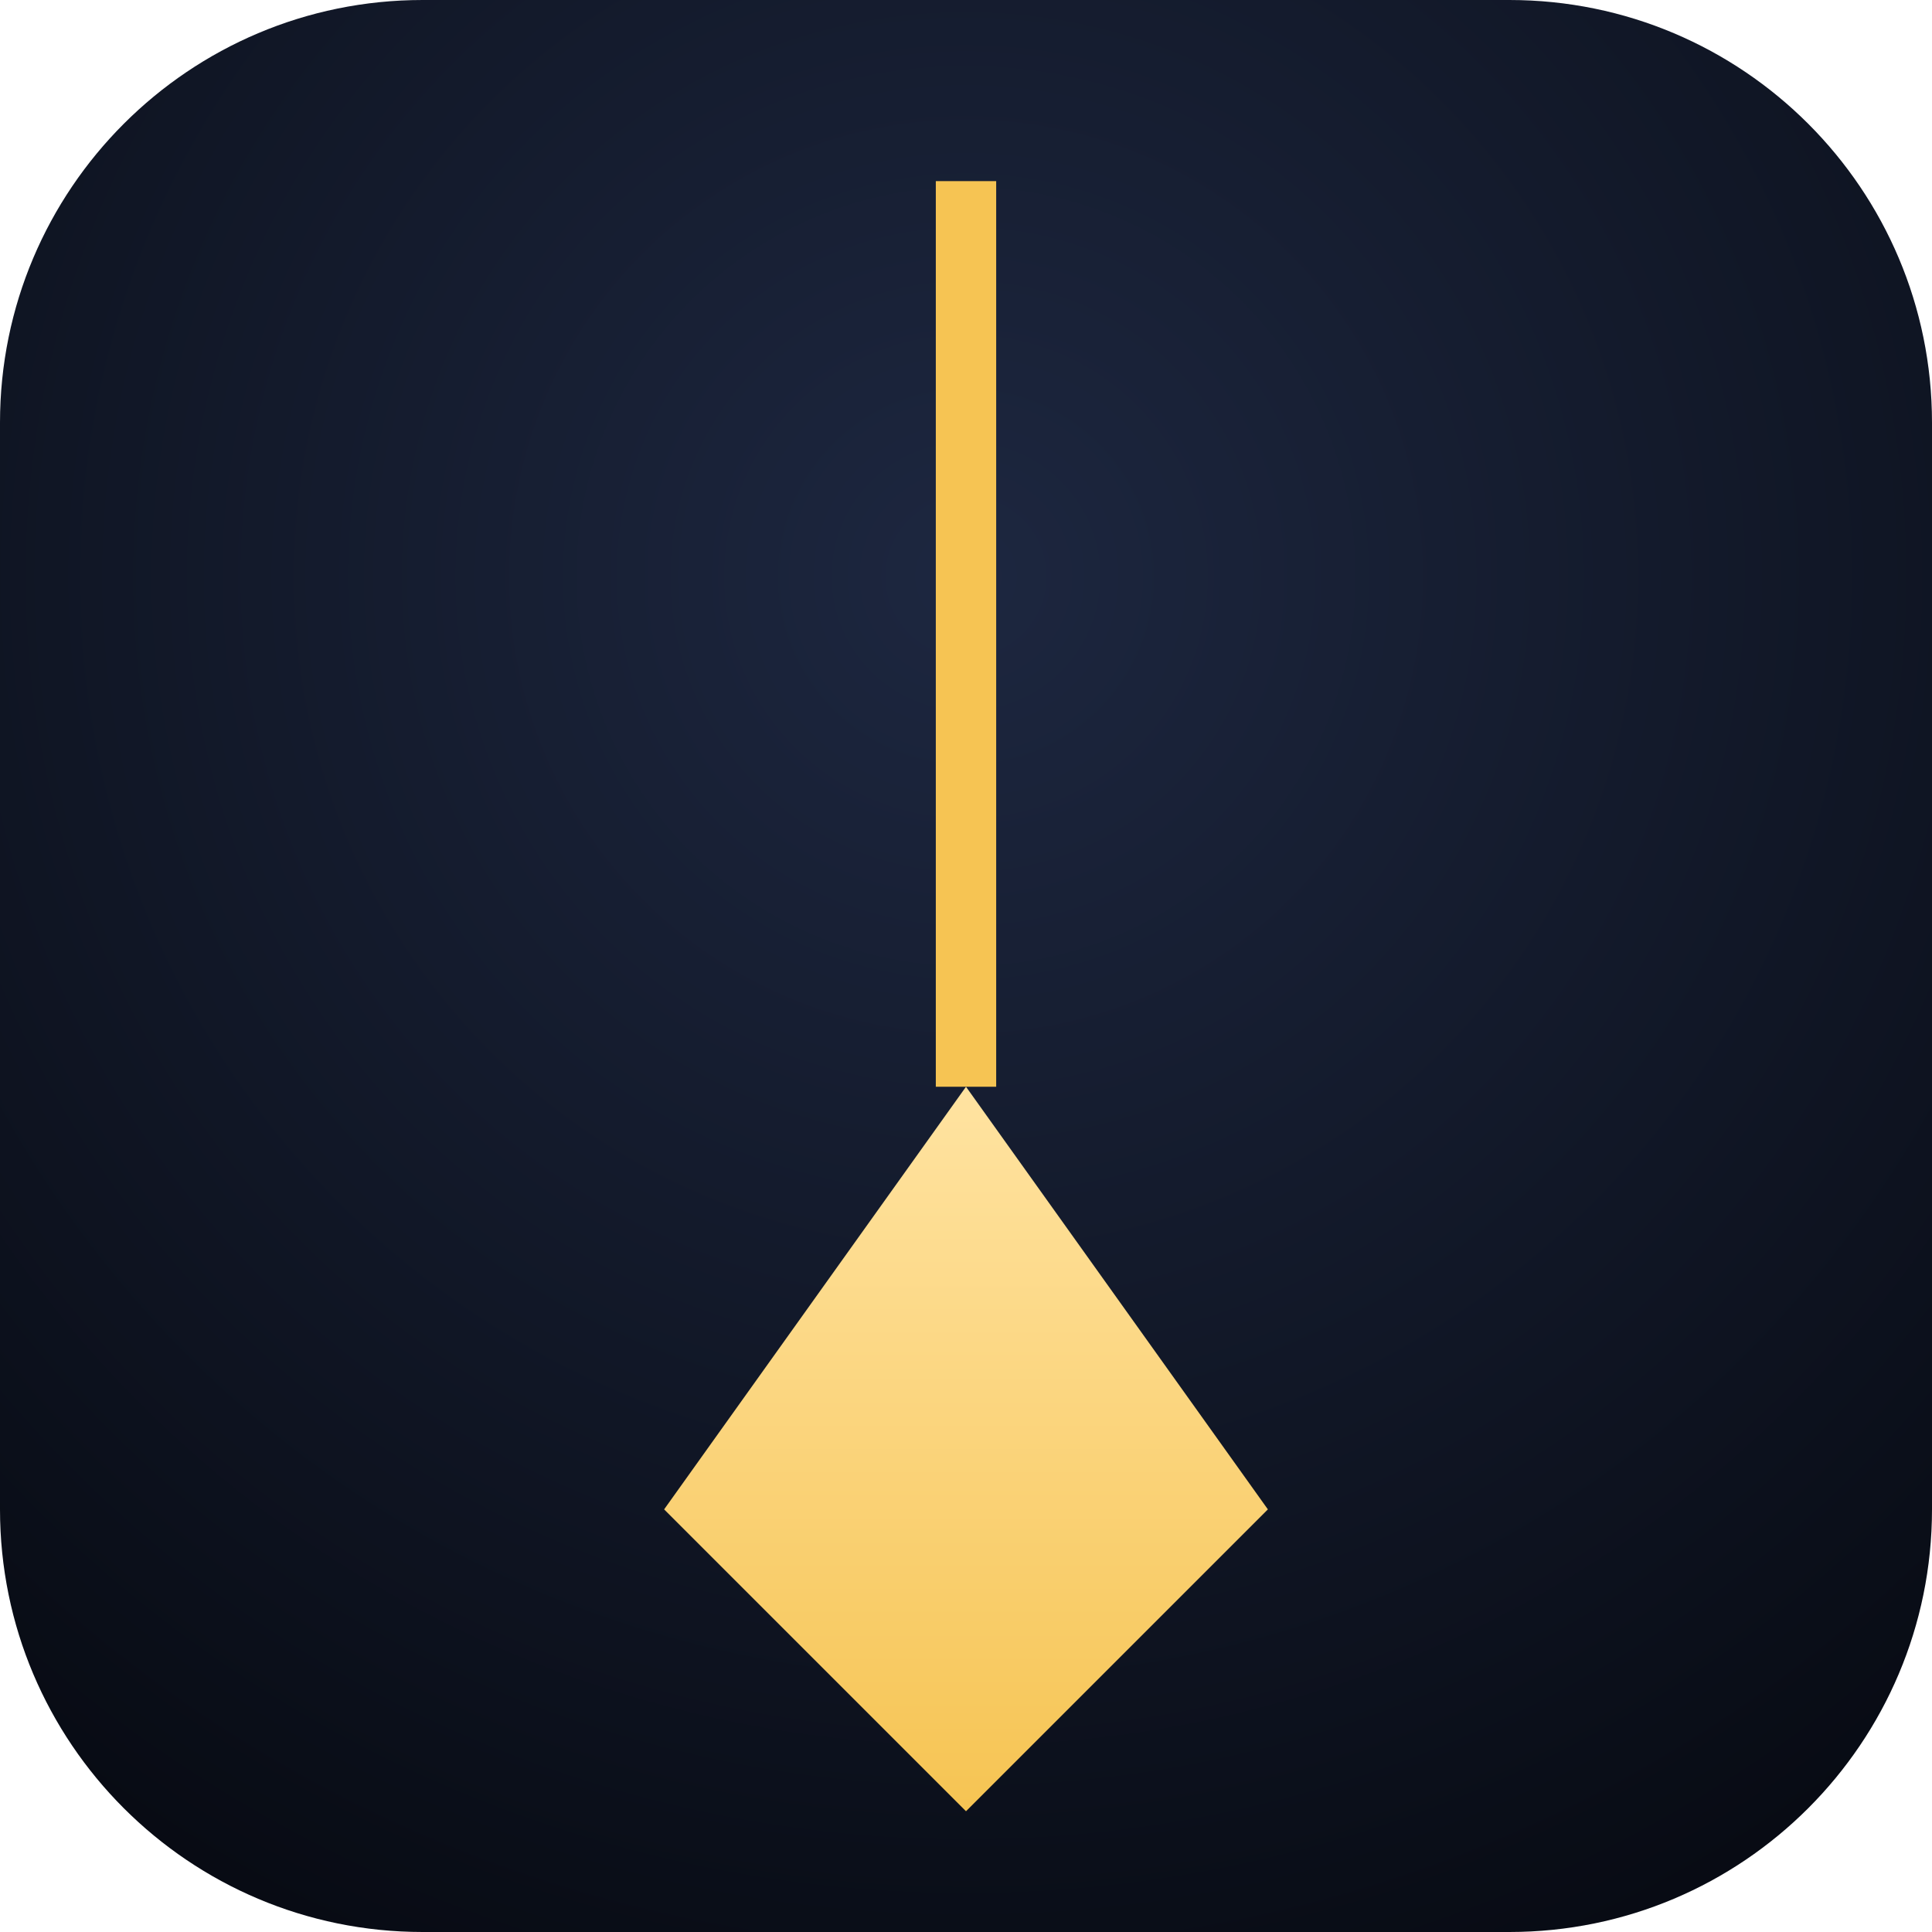
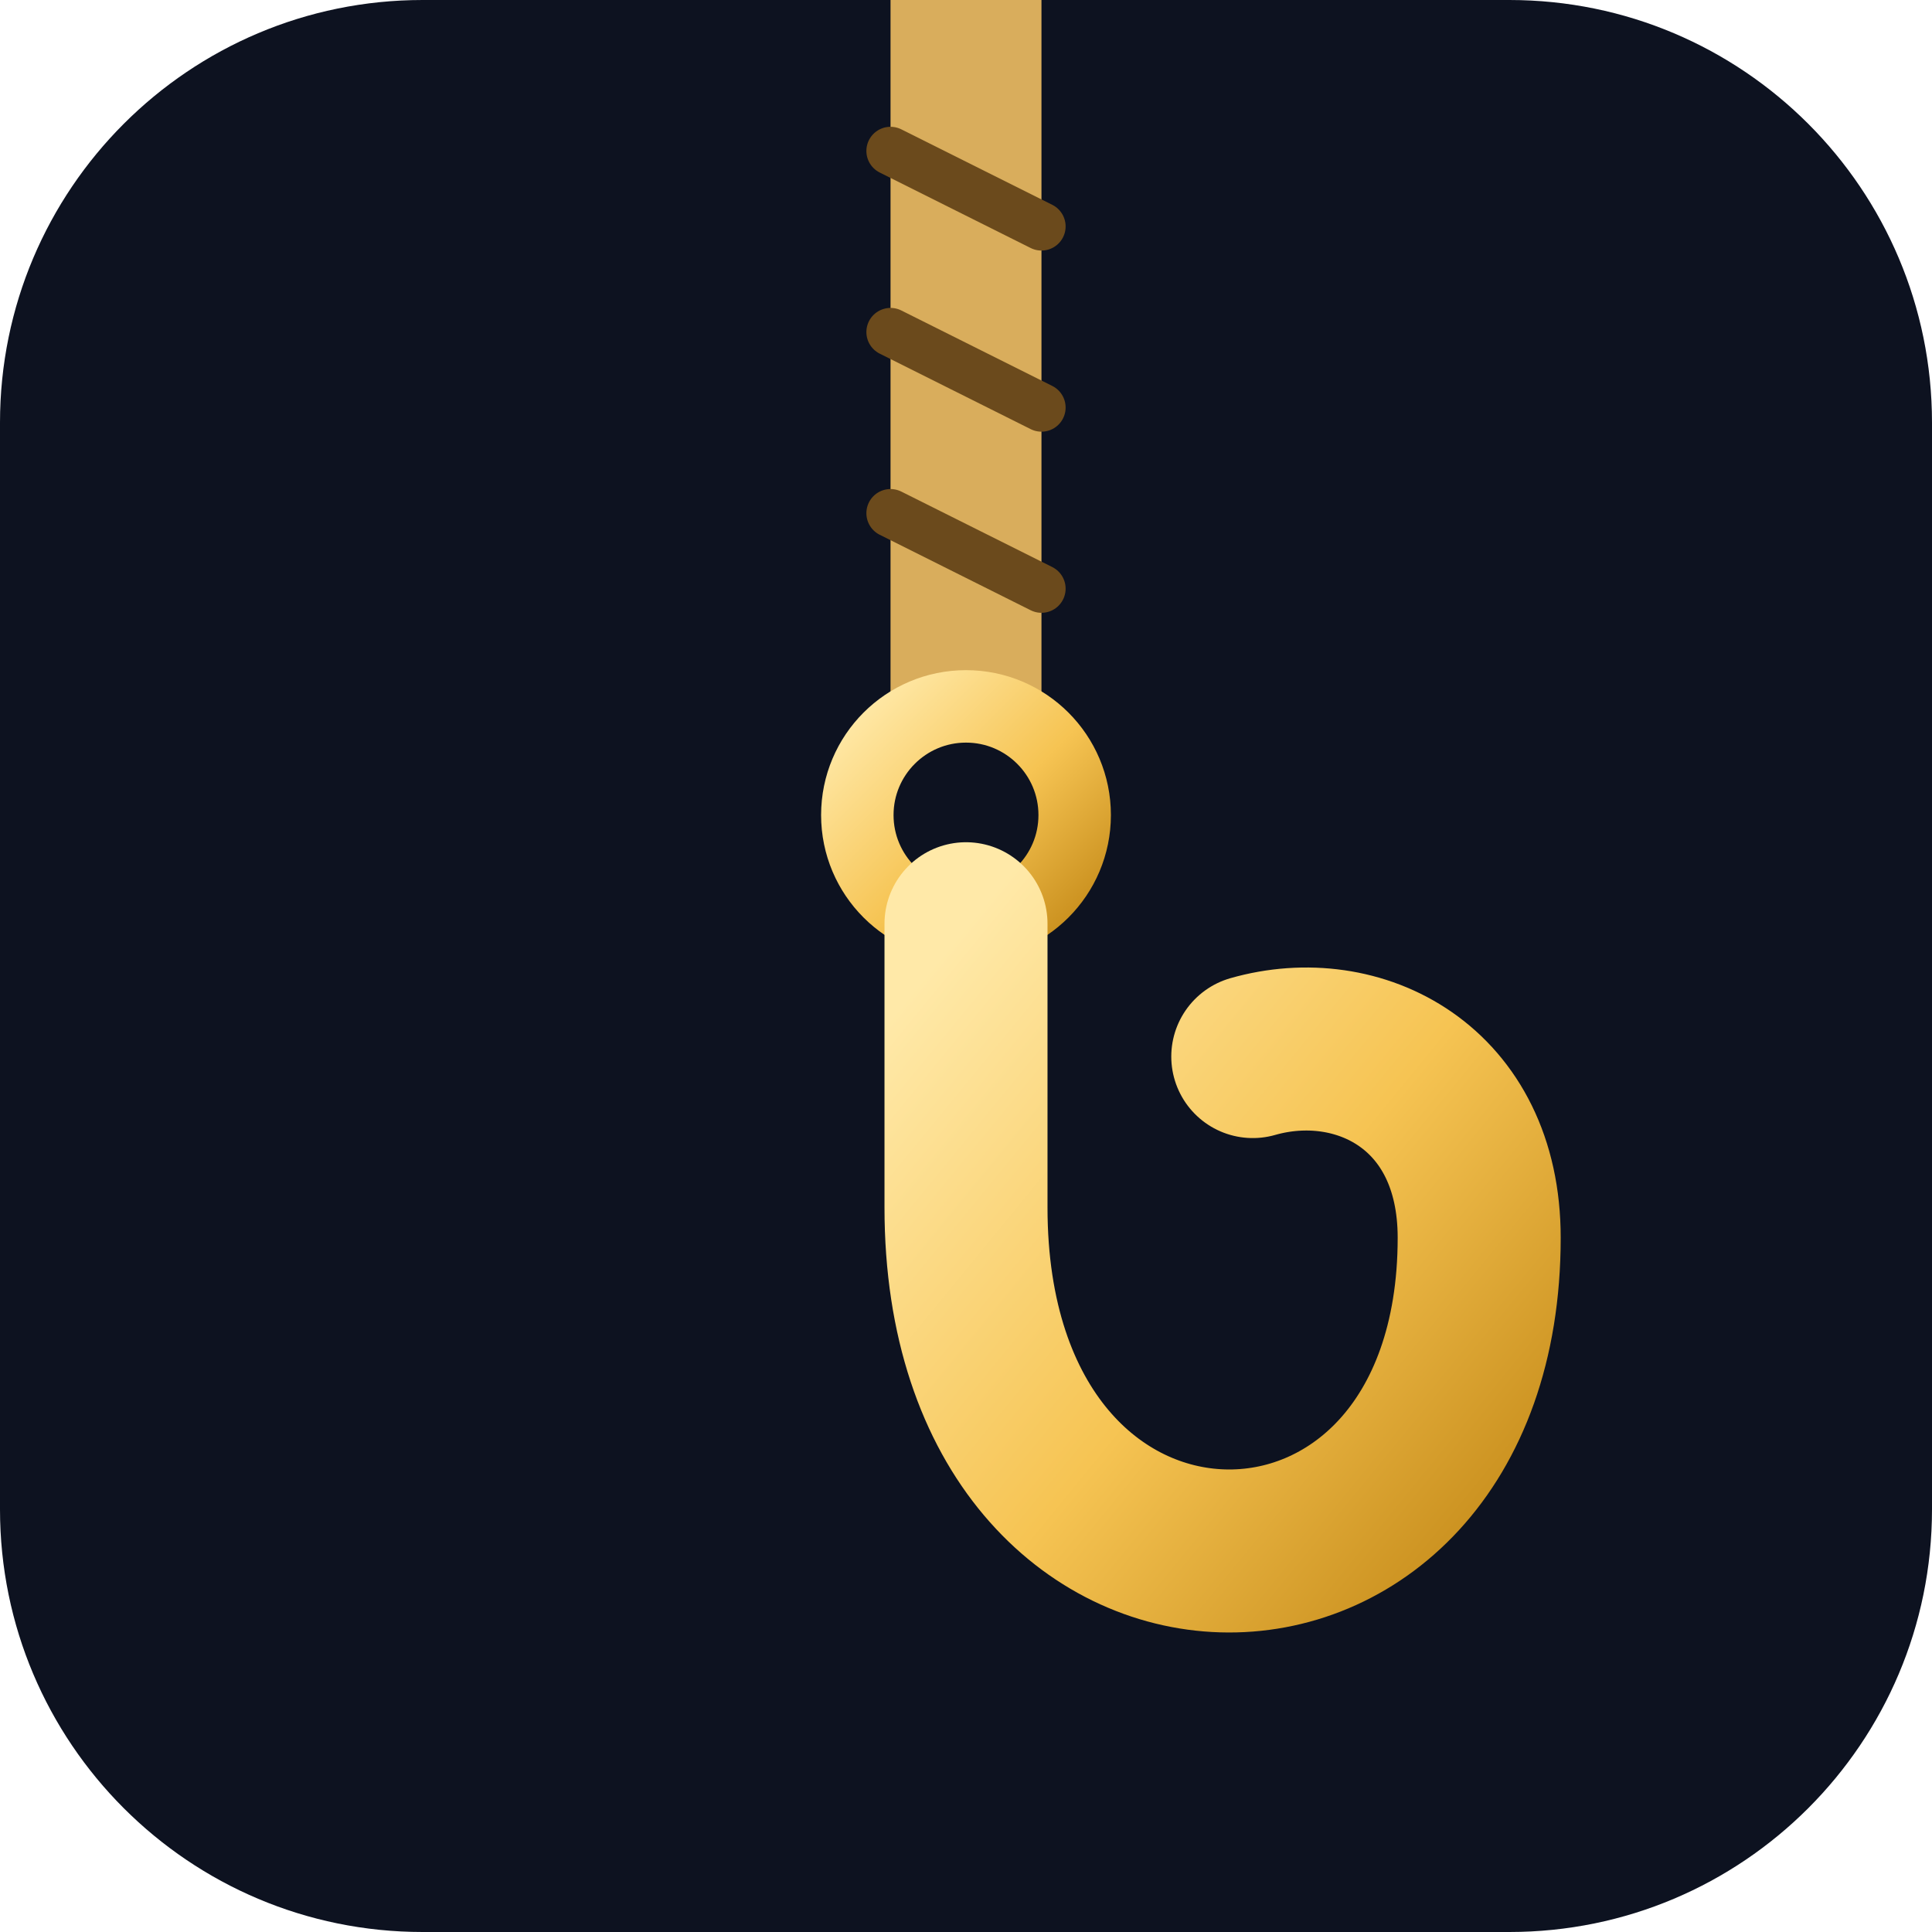
<svg xmlns="http://www.w3.org/2000/svg" viewBox="0 0 64 64">
  <defs>
-     <radialGradient id="bg" cx="50%" cy="30%" r="80%">
-       <stop offset="0" stop-color="#1d2740" />
-       <stop offset="1" stop-color="#070a12" />
-     </radialGradient>
-     <linearGradient id="g" x1="0" y1="0" x2="0" y2="1">
-       <stop offset="0" stop-color="#ffe3a1" />
-       <stop offset="1" stop-color="#f6c453" />
+     <linearGradient id="b" x1="0" y1="0" x2="1" y2="1">
+       <stop offset="0" stop-color="#ffe9a8" />
+       <stop offset=".55" stop-color="#f6c453" />
+       <stop offset="1" stop-color="#c98f1d" />
    </linearGradient>
  </defs>
-   <rect width="64" height="64" rx="14" fill="url(#bg)" />
-   <rect x="31" y="6" width="2" height="30" fill="#f6c453" />
-   <path d="M32 36 L42 50 L32 60 L22 50 Z" fill="url(#g)" />
+   <rect width="64" height="64" rx="14" fill="#0d1220" />
+   <rect x="29.5" y="0" width="5" height="24" fill="#d9ad5c" />
+   <path d="M29.5 5 l5 2.5 M29.5 11 l5 2.5 M29.5 17 l5 2.5" stroke="#6b4a1c" stroke-width="1.6" stroke-linecap="round" />
+   <circle cx="32" cy="27" r="3.6" fill="none" stroke="url(#b)" stroke-width="2.4" />
+   <path d="M32 30.6 V40 C32 55 49 55 49 41 C49 36 45 34 41.5 35" fill="none" stroke="url(#b)" stroke-width="5.4" stroke-linecap="round" stroke-linejoin="round" />
</svg>
